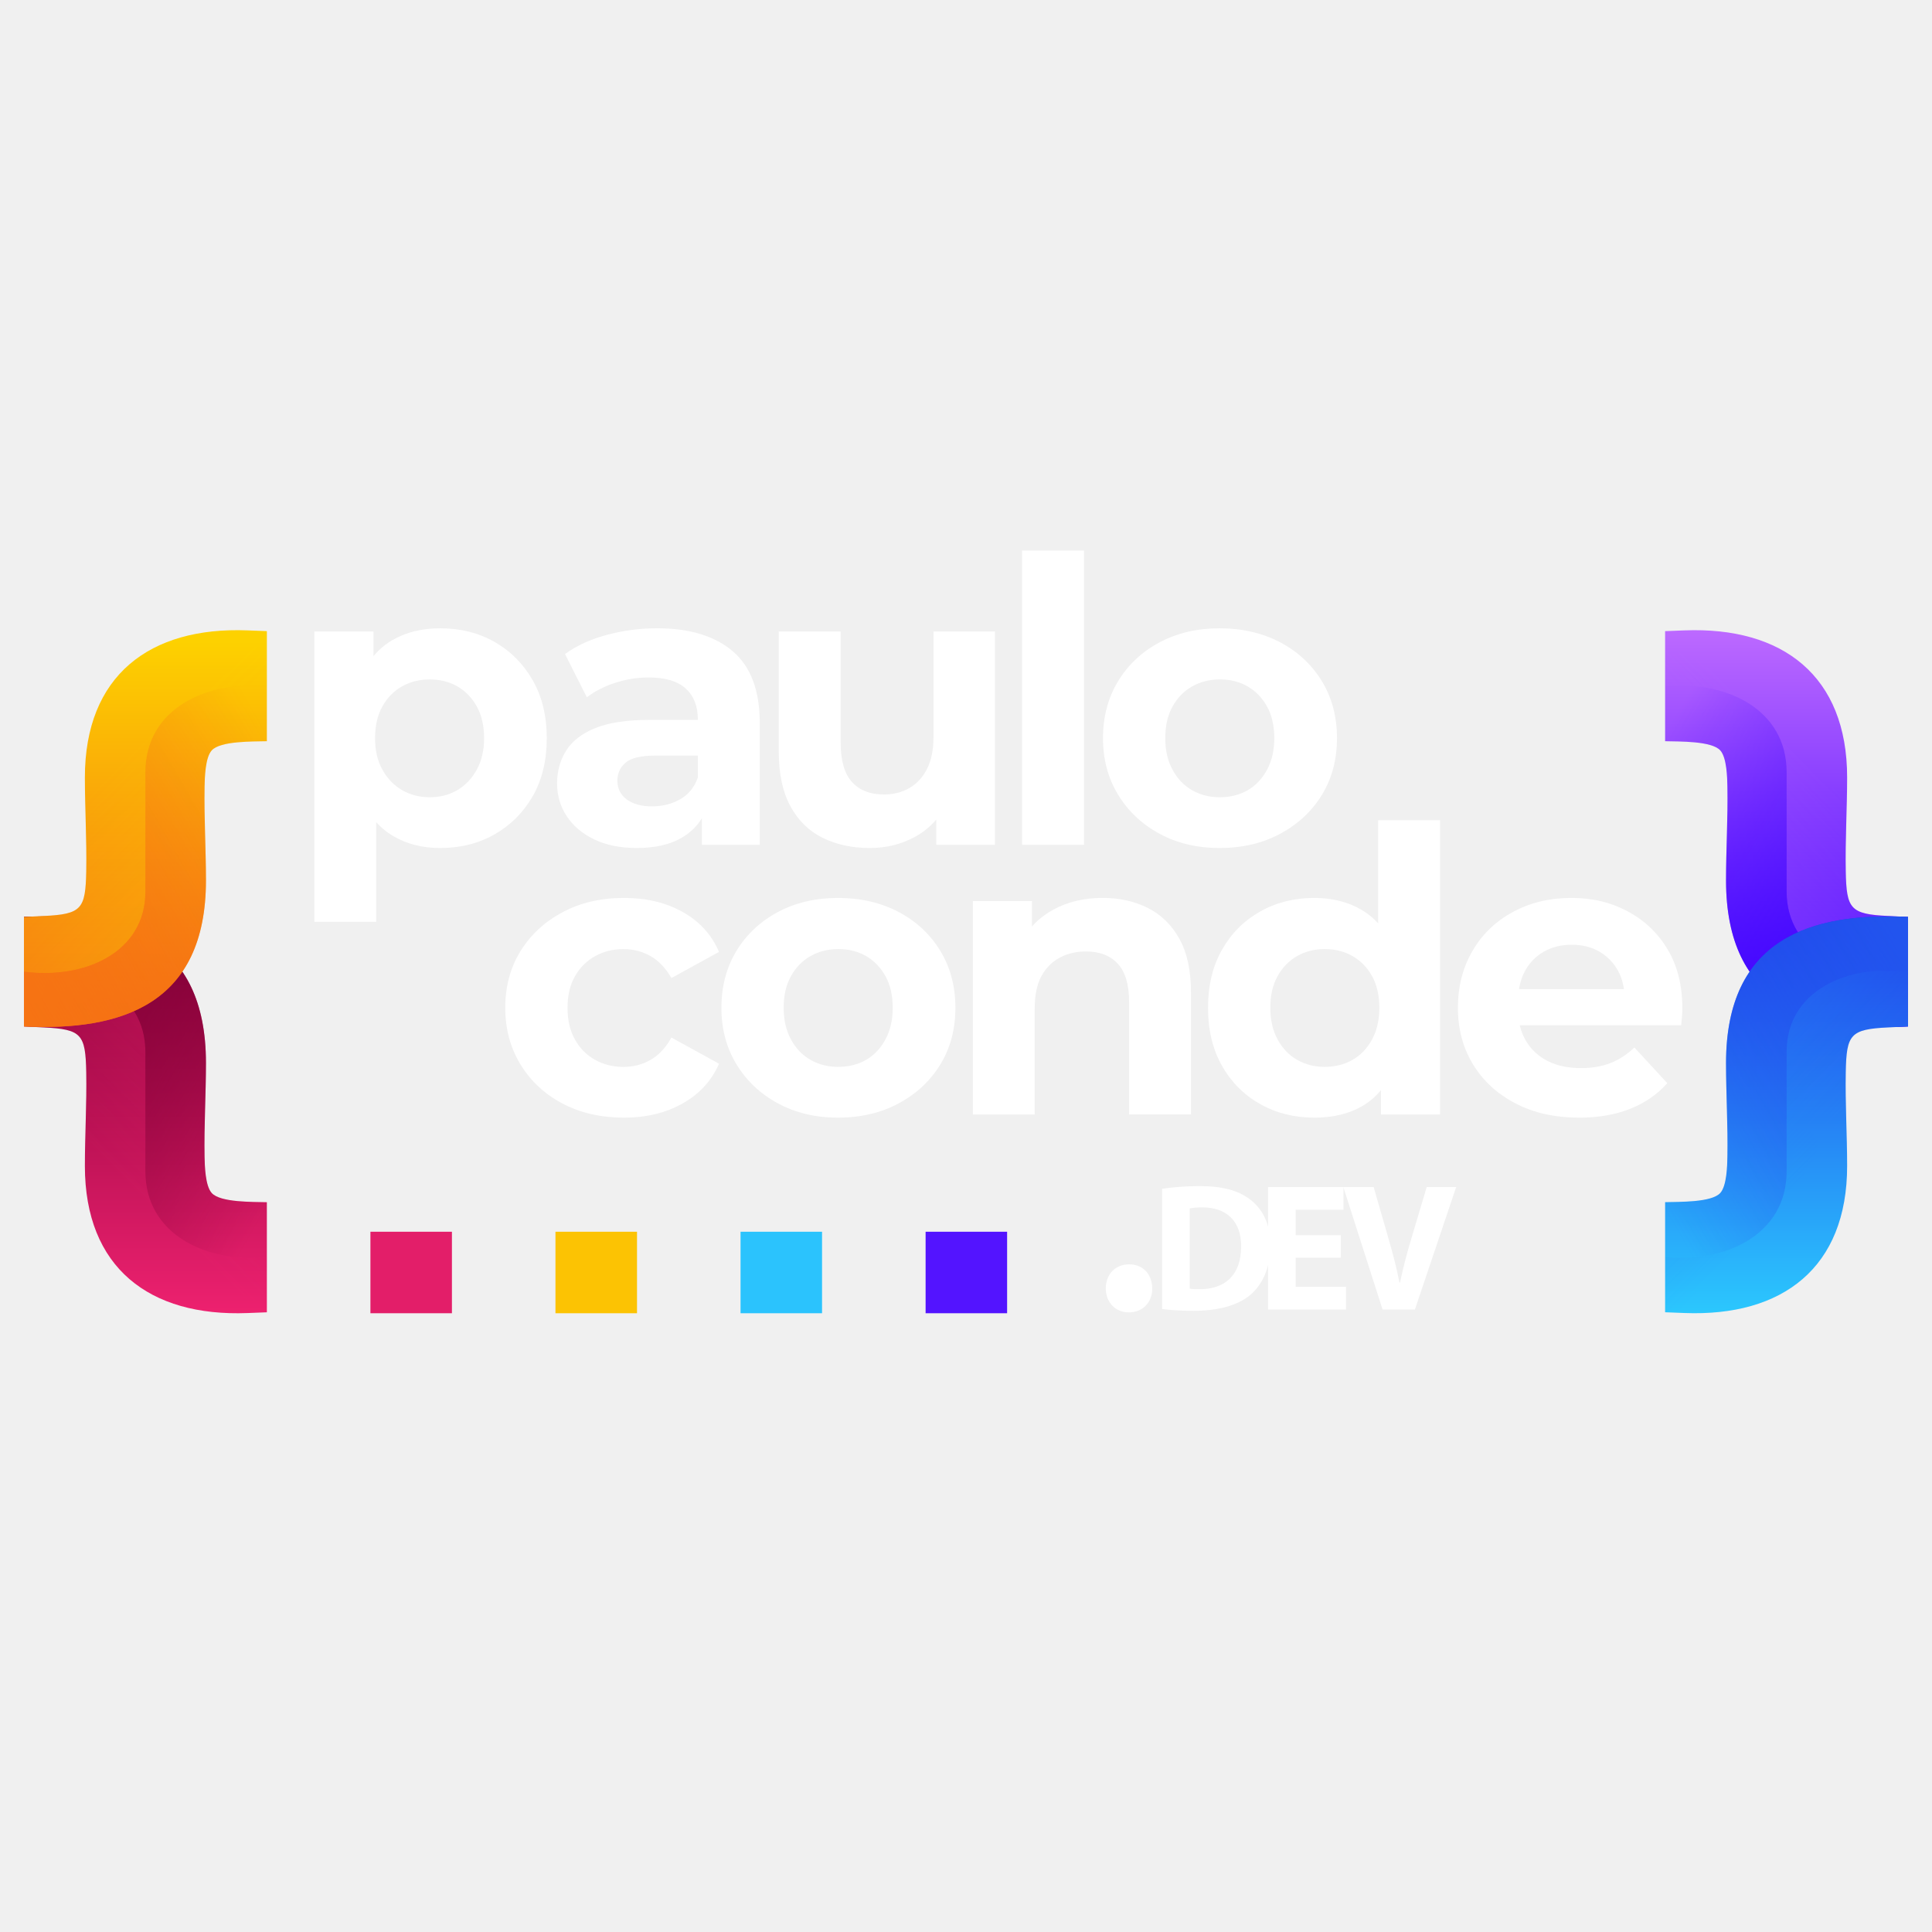
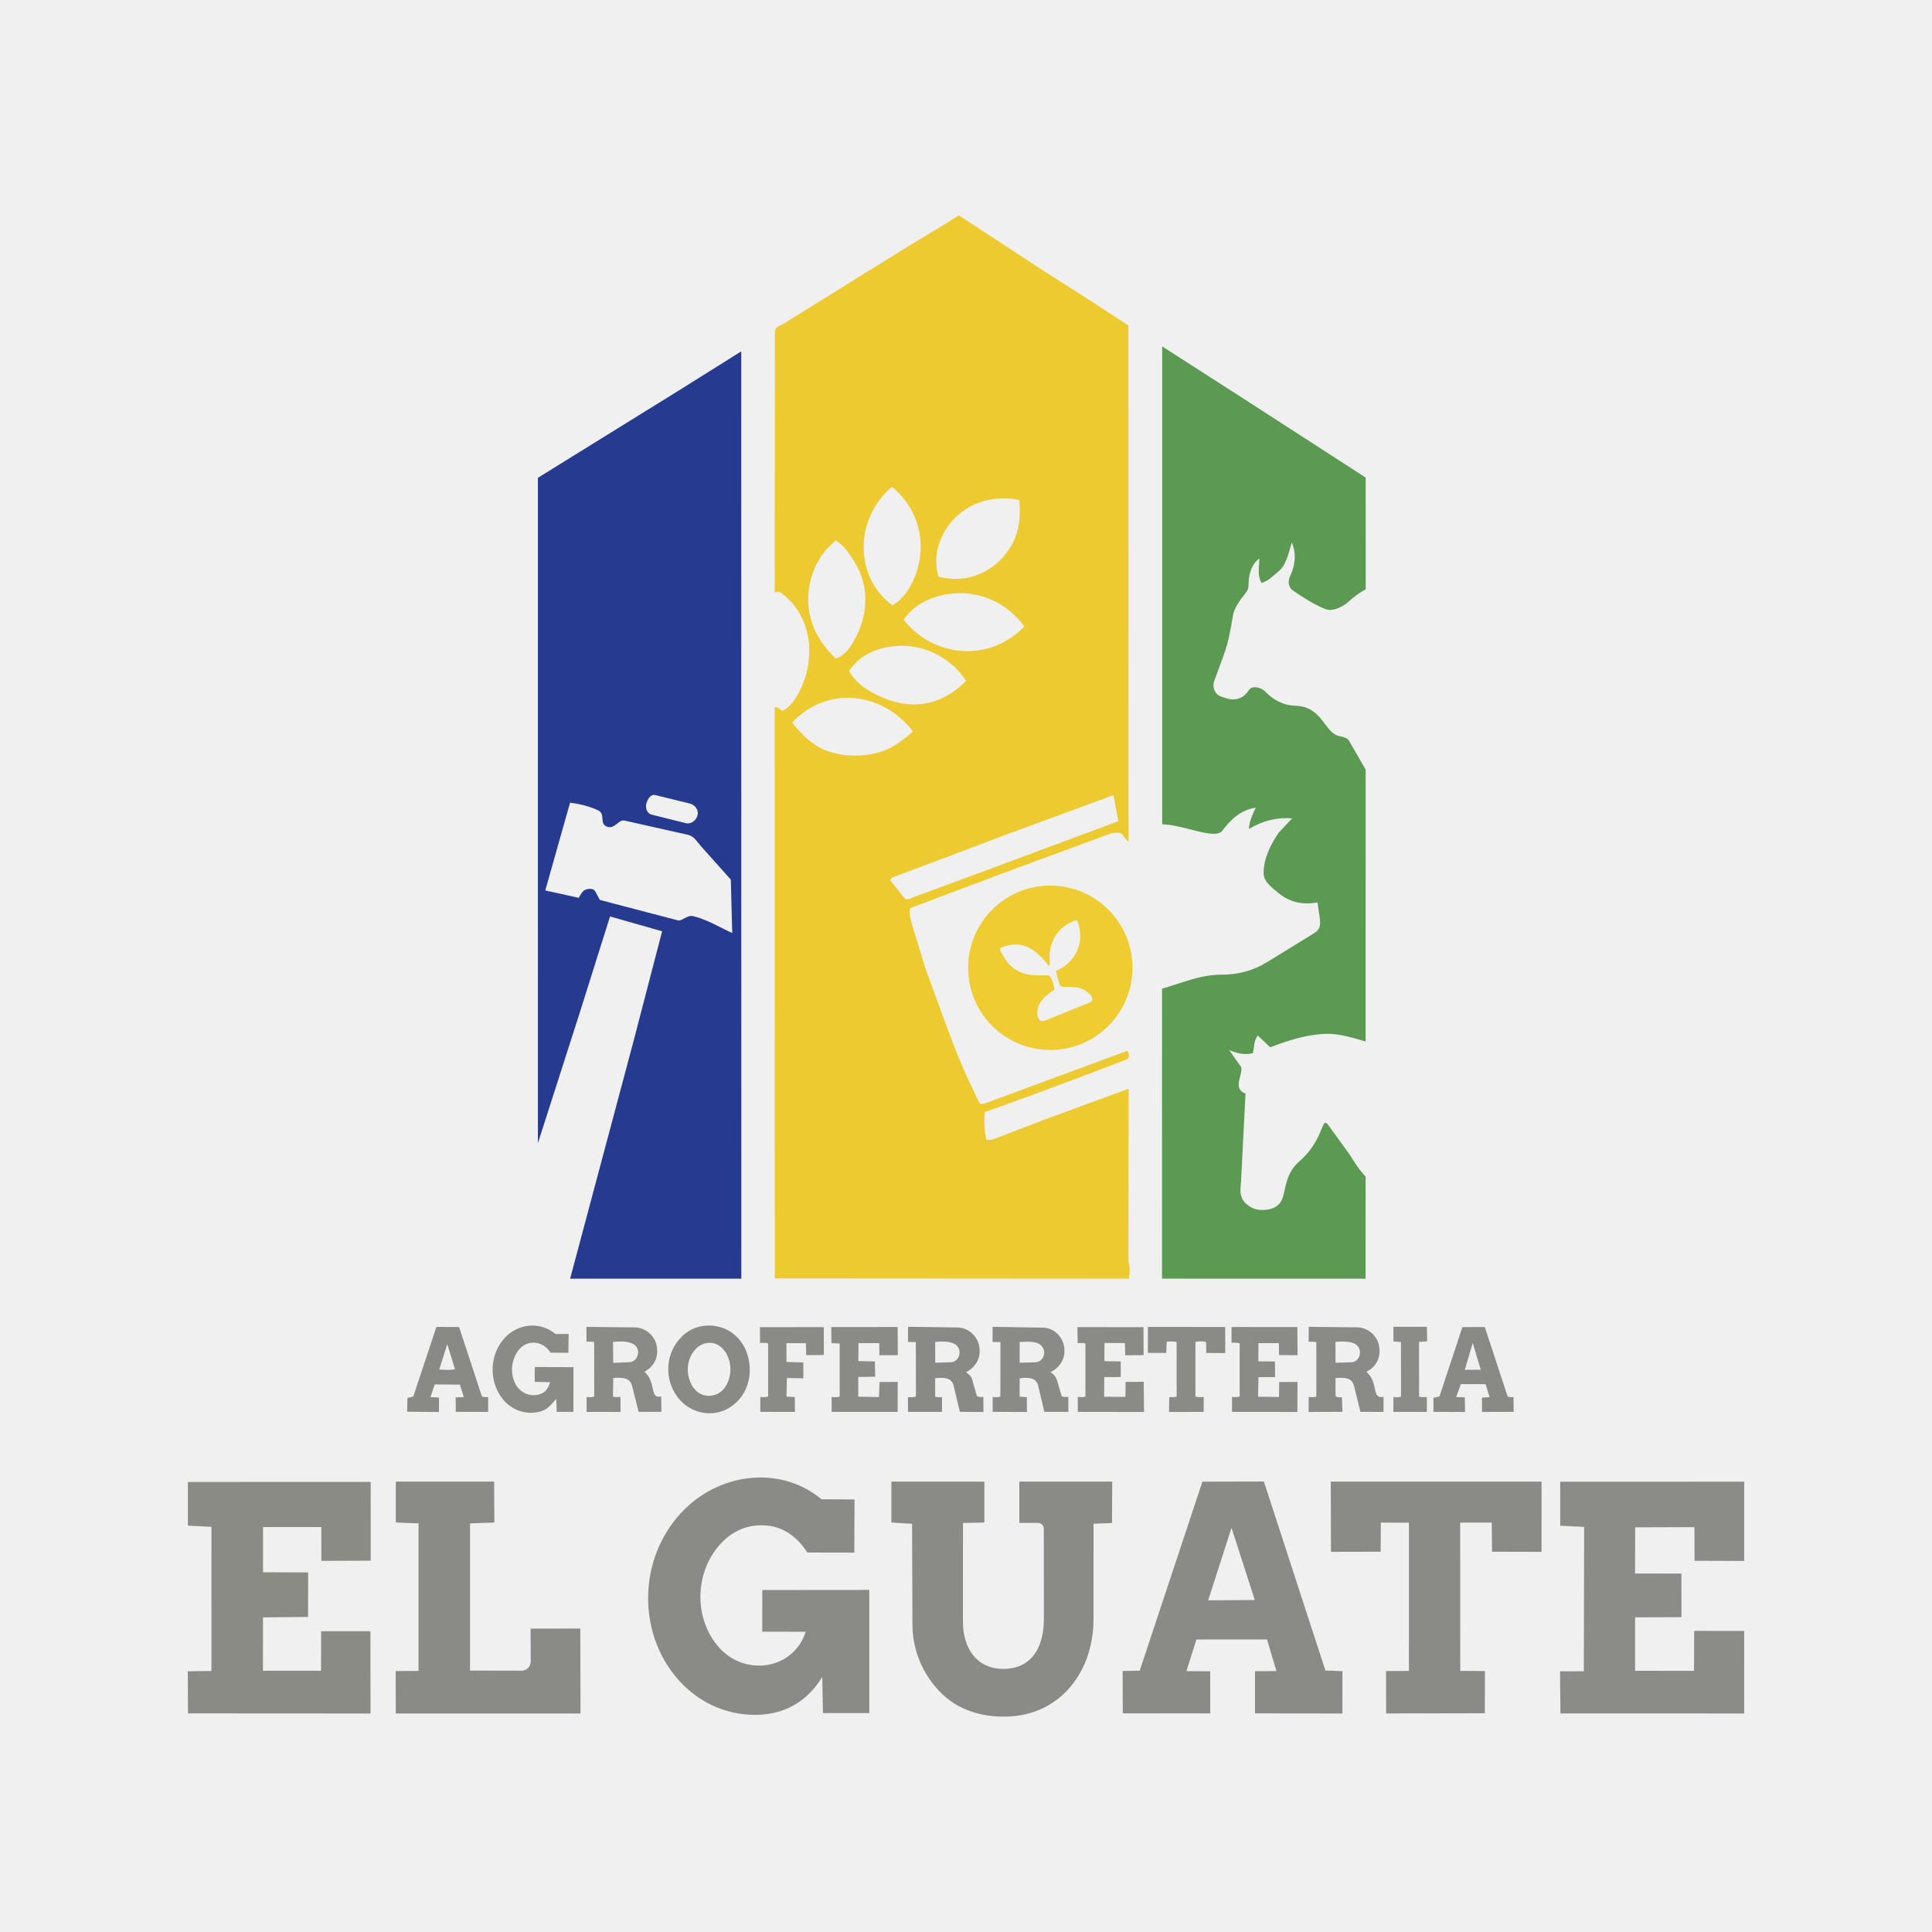
- <svg xmlns="http://www.w3.org/2000/svg" xmlns:xlink="http://www.w3.org/1999/xlink" id="Layer_1" data-name="Layer 1" viewBox="0 0 1080 1080">
+ <svg xmlns="http://www.w3.org/2000/svg" id="Layer_1" data-name="Layer 1" viewBox="0 0 1080 1080">
  <defs>
    <style>
      .cls-1 {
-         mask: url(#mask);
+         fill: #5c9a53;
      }

      .cls-2 {
-         fill: #f67313;
+         fill: #eeca31;
      }

-       .cls-2, .cls-3, .cls-4, .cls-5, .cls-6, .cls-7, .cls-8, .cls-9 {
-         fill-rule: evenodd;
+       .cls-3 {
+         fill: #8a8a86;
+       }
+ 
+       .cls-4 {
+         fill: #8b8b87;
+       }
+ 
+       .cls-5 {
+         fill: #263b8f;
+       }
+ 
+       .cls-6 {
+         fill: #898985;
+       }
+ 
+       .cls-7 {
+         fill: #8a8b86;
+       }
+ 
+       .cls-8 {
+         fill: #efcc31;
+       }
+ 
+       .cls-9 {
+         fill: #8b8b86;
      }

      .cls-10 {
-         fill: #2bc3fd;
-       }
- 
-       .cls-11 {
-         fill: url(#linear-gradient-8);
-       }
- 
-       .cls-12 {
-         fill: url(#linear-gradient-7);
-       }
- 
-       .cls-13 {
-         fill: url(#linear-gradient-5);
-       }
- 
-       .cls-14 {
-         fill: url(#linear-gradient-6);
-       }
- 
-       .cls-15 {
-         fill: url(#linear-gradient-9);
-       }
- 
-       .cls-16 {
-         fill: url(#linear-gradient-4);
-       }
- 
-       .cls-17 {
-         fill: url(#linear-gradient-3);
-       }
- 
-       .cls-18 {
-         fill: url(#linear-gradient-2);
-       }
- 
-       .cls-19 {
-         fill: url(#linear-gradient);
-       }
- 
-       .cls-20 {
-         mask: url(#mask-2);
-       }
- 
-       .cls-21 {
-         mask: url(#mask-3);
-       }
- 
-       .cls-22 {
-         mask: url(#mask-4);
-       }
- 
-       .cls-23 {
-         mask: url(#mask-5);
-       }
- 
-       .cls-24 {
-         mask: url(#mask-7);
-       }
- 
-       .cls-25 {
-         mask: url(#mask-6);
-       }
- 
-       .cls-26 {
-         mask: url(#mask-1);
-       }
- 
-       .cls-3 {
-         fill: #830037;
-       }
- 
-       .cls-4 {
-         fill: #2684f5;
-       }
- 
-       .cls-27 {
-         clip-path: url(#clippath-1);
-       }
- 
-       .cls-28 {
-         clip-path: url(#clippath-3);
-       }
- 
-       .cls-29 {
-         clip-path: url(#clippath-2);
-       }
- 
-       .cls-30 {
-         fill: #fcc303;
-       }
- 
-       .cls-31 {
-         fill: #fff;
-       }
- 
-       .cls-32 {
-         clip-rule: evenodd;
-         fill: none;
-       }
- 
-       .cls-33 {
-         fill: url(#linear-gradient-10);
-       }
- 
-       .cls-34 {
-         fill: url(#linear-gradient-11);
-       }
- 
-       .cls-35 {
-         fill: url(#linear-gradient-12);
-       }
- 
-       .cls-5 {
-         fill: #eb206e;
-       }
- 
-       .cls-36 {
-         fill: #e31e69;
-       }
- 
-       .cls-6 {
-         fill: #25e;
-       }
- 
-       .cls-7 {
-         fill: #4004ff;
-       }
- 
-       .cls-8 {
-         fill: #b866ff;
-       }
- 
-       .cls-37 {
-         fill: #5314ff;
-       }
- 
-       .cls-38 {
-         clip-path: url(#clippath);
-       }
- 
-       .cls-9 {
-         fill: #fdd000;
+         fill: #898a85;
      }
    </style>
-     <clipPath id="clippath">
-       <path class="cls-32" d="M13.39,512.58v61.22l11.08.54c21.22,1.01,23.33,3.87,23.74,25.06.31,17.34-.76,34.99-.76,52.42,0,56.82,36.12,84.32,90.96,82.18l10.77-.42v-61.54c-7.82-.23-26.04.25-30.86-5.17-3.61-4.06-3.85-15.16-3.97-20.22-.31-17.33.78-34.99.78-52.42,0-69.46-47.42-84.28-101.74-81.65" />
-     </clipPath>
-     <linearGradient id="linear-gradient" x1="-1259.2" y1="586.36" x2="-1259.2" y2="366.56" gradientTransform="translate(-1177.91 1100.66) rotate(-180)" gradientUnits="userSpaceOnUse">
-       <stop offset="0" stop-color="#820036" />
-       <stop offset="1" stop-color="#ed216f" />
-     </linearGradient>
-     <linearGradient id="linear-gradient-2" x1="-1517.02" y1="1001.93" x2="-1337.27" y2="822.18" gradientTransform="translate(-1273.92 1478.39) rotate(-180)" gradientUnits="userSpaceOnUse">
-       <stop offset="0" stop-color="#fff" />
-       <stop offset="1" stop-color="#000" />
-     </linearGradient>
-     <mask id="mask" x="13.39" y="542.42" width="135.79" height="191.69" maskUnits="userSpaceOnUse">
-       <rect class="cls-18" x="13.39" y="542.42" width="135.79" height="191.69" />
-     </mask>
-     <linearGradient id="linear-gradient-3" x1="-1264.51" y1="920.9" x2="-1435.99" y2="821.96" gradientTransform="translate(-1273.92 1476.31) rotate(-180)" xlink:href="#linear-gradient-2" />
-     <mask id="mask-1" x="13.39" y="512.29" width="135.79" height="190.9" maskUnits="userSpaceOnUse">
-       <rect class="cls-17" x="13.39" y="512.29" width="135.79" height="190.9" />
-     </mask>
-     <clipPath id="clippath-1">
-       <path class="cls-32" d="M13.39,573.8v-61.22l11.08-.54c21.22-1.01,23.33-3.88,23.74-25.05.31-17.34-.76-35-.76-52.42,0-56.83,36.12-84.33,90.96-82.18l10.77.42v61.53c-7.82.23-26.04-.25-30.86,5.17-3.61,4.05-3.85,15.16-3.97,20.2-.31,17.34.78,35,.78,52.42,0,69.47-47.42,84.29-101.74,81.65" />
-     </clipPath>
-     <linearGradient id="linear-gradient-4" x1="-1259.2" y1="526.59" x2="-1259.2" y2="742.19" gradientTransform="translate(-1177.91 1100.66) rotate(-180)" gradientUnits="userSpaceOnUse">
-       <stop offset="0" stop-color="#f56b15" />
-       <stop offset="1" stop-color="#fdd100" />
-     </linearGradient>
-     <linearGradient id="linear-gradient-5" x1="-1517.05" y1="855.46" x2="-1337.3" y2="1035.06" gradientTransform="translate(-1273.92 1465.28) rotate(-180)" xlink:href="#linear-gradient-2" />
-     <mask id="mask-2" x="13.39" y="352.27" width="135.79" height="191.68" maskUnits="userSpaceOnUse">
-       <rect class="cls-13" x="13.39" y="352.27" width="135.79" height="191.68" />
-     </mask>
-     <linearGradient id="linear-gradient-6" x1="-1264.5" y1="936.44" x2="-1435.99" y2="1035.39" gradientTransform="translate(-1273.92 1467.41) rotate(-180)" xlink:href="#linear-gradient-2" />
-     <mask id="mask-3" x="13.39" y="383.18" width="135.79" height="190.91" maskUnits="userSpaceOnUse">
-       <rect class="cls-14" x="13.39" y="383.18" width="135.79" height="190.91" />
-     </mask>
-     <clipPath id="clippath-2">
-       <path class="cls-32" d="M1066.61,573.8v-61.22l-11.09-.54c-21.23-1.02-23.34-3.88-23.73-25.06-.33-17.34.77-35,.77-52.41,0-56.83-36.12-84.33-90.97-82.18l-10.78.42v61.53c7.81.23,26.05-.25,30.87,5.17,3.61,4.05,3.86,15.16,3.95,20.2.33,17.34-.77,35-.77,52.42,0,69.47,47.43,84.29,101.74,81.65" />
-     </clipPath>
-     <linearGradient id="linear-gradient-7" x1="-2176.62" y1="526.45" x2="-2176.62" y2="747.71" gradientTransform="translate(-1177.91 1100.66) rotate(-180)" gradientUnits="userSpaceOnUse">
-       <stop offset="0" stop-color="#3a00ff" />
-       <stop offset="1" stop-color="#bc69ff" />
-     </linearGradient>
-     <linearGradient id="linear-gradient-8" x1="-2038.68" y1="855.45" x2="-2218.44" y2="1035.07" gradientTransform="translate(-1201.82 1465.28) rotate(-180)" xlink:href="#linear-gradient-2" />
-     <mask id="mask-4" x="930.81" y="352.26" width="135.79" height="191.69" maskUnits="userSpaceOnUse">
-       <rect class="cls-11" x="930.81" y="352.26" width="135.79" height="191.68" />
-     </mask>
-     <linearGradient id="linear-gradient-9" x1="-2291.23" y1="936.45" x2="-2119.74" y2="1035.4" gradientTransform="translate(-1201.82 1467.41) rotate(-180)" xlink:href="#linear-gradient-2" />
-     <mask id="mask-5" x="930.81" y="383.17" width="135.79" height="190.91" maskUnits="userSpaceOnUse">
-       <rect class="cls-15" x="930.81" y="383.18" width="135.79" height="190.91" />
-     </mask>
-     <clipPath id="clippath-3">
-       <path class="cls-32" d="M1066.61,512.58v61.22l-11.09.53c-21.23,1.01-23.34,3.88-23.73,25.06-.33,17.34.77,35,.77,52.42,0,56.82-36.12,84.32-90.97,82.17l-10.78-.42v-61.55c7.81-.23,26.05.26,30.87-5.16,3.61-4.06,3.86-15.17,3.95-20.22.33-17.34-.77-34.99-.77-52.42,0-69.46,47.43-84.3,101.74-81.65" />
-     </clipPath>
-     <linearGradient id="linear-gradient-10" x1="-2176.62" y1="613.64" x2="-2176.62" y2="350.17" gradientTransform="translate(-1177.91 1100.66) rotate(-180)" gradientUnits="userSpaceOnUse">
-       <stop offset="0" stop-color="#1e27e8" />
-       <stop offset="1" stop-color="#2cd2ff" />
-     </linearGradient>
-     <linearGradient id="linear-gradient-11" x1="-2291.23" y1="920.91" x2="-2119.74" y2="821.96" gradientTransform="translate(-1201.82 1476.31) rotate(-180)" xlink:href="#linear-gradient-2" />
-     <mask id="mask-6" x="930.81" y="512.28" width="135.79" height="190.91" maskUnits="userSpaceOnUse">
-       <rect class="cls-34" x="930.81" y="512.28" width="135.79" height="190.91" />
-     </mask>
-     <linearGradient id="linear-gradient-12" x1="-2038.73" y1="1001.93" x2="-2218.48" y2="822.18" gradientTransform="translate(-1201.82 1478.39) rotate(-180)" xlink:href="#linear-gradient-2" />
-     <mask id="mask-7" x="930.81" y="542.42" width="135.79" height="191.69" maskUnits="userSpaceOnUse">
-       <rect class="cls-35" x="930.81" y="542.42" width="135.79" height="191.69" />
-     </mask>
  </defs>
-   <g>
-     <path class="cls-31" d="M175.73,515.28v-162.29h33.03v24.39l-.67,35.47,2.22,35.25v67.18h-34.59ZM246.01,474.04c-9.9,0-18.62-2.22-26.16-6.65-7.54-4.43-13.41-11.2-17.62-20.29s-6.32-20.58-6.32-34.47,2-25.57,5.99-34.59c3.99-9.01,9.79-15.74,17.4-20.17,7.61-4.43,16.52-6.65,26.72-6.65,11.38,0,21.54,2.55,30.48,7.65,8.94,5.1,16.04,12.23,21.28,21.39,5.24,9.17,7.87,19.95,7.87,32.37s-2.63,23.39-7.87,32.48c-5.25,9.09-12.34,16.18-21.28,21.28-8.94,5.1-19.1,7.65-30.48,7.65ZM240.25,445.66c5.76,0,10.9-1.33,15.41-3.99,4.51-2.66,8.13-6.46,10.86-11.42,2.73-4.95,4.1-10.83,4.1-17.62s-1.37-12.86-4.1-17.74c-2.74-4.88-6.36-8.61-10.86-11.2-4.51-2.58-9.64-3.88-15.41-3.88s-10.94,1.3-15.52,3.88c-4.58,2.59-8.24,6.32-10.97,11.2-2.74,4.88-4.1,10.79-4.1,17.74s1.36,12.67,4.1,17.62c2.73,4.95,6.39,8.76,10.97,11.42,4.58,2.66,9.75,3.99,15.52,3.99Z" />
-     <path class="cls-31" d="M355.97,474.04c-9.17,0-17.07-1.59-23.72-4.77-6.65-3.18-11.79-7.5-15.41-12.97-3.62-5.47-5.43-11.6-5.43-18.4s1.74-13.12,5.21-18.51c3.47-5.39,8.98-9.57,16.52-12.53,7.54-2.96,17.44-4.43,29.71-4.43h31.48v19.95h-27.93c-8.13,0-13.71,1.33-16.74,3.99-3.03,2.66-4.54,5.99-4.54,9.98,0,4.43,1.74,7.95,5.21,10.53,3.47,2.59,8.16,3.88,14.08,3.88s11.2-1.33,15.85-3.99c4.66-2.66,7.94-6.72,9.87-12.19l5.32,16.18c-2.52,7.39-7.09,13.12-13.75,17.18-6.65,4.07-15.22,6.1-25.72,6.1ZM392.33,472.27v-23.28l-2.22-5.1v-41.68c0-7.39-2.26-13.15-6.76-17.29-4.51-4.14-11.42-6.21-20.73-6.21-6.36,0-12.6,1-18.73,2.99-6.13,2-11.42,4.69-15.85,8.09l-12.19-24.17c6.5-4.73,14.33-8.31,23.5-10.75,9.16-2.44,18.47-3.66,27.93-3.66,18.18,0,32.29,4.29,42.35,12.86,10.05,8.57,15.08,21.95,15.08,40.13v68.06h-32.37Z" />
-     <path class="cls-31" d="M486.33,474.04c-10.05,0-18.92-1.92-26.6-5.76-7.69-3.84-13.67-9.75-17.96-17.74-4.29-7.98-6.43-18.03-6.43-30.15v-67.4h34.59v62.08c0,10.05,2.11,17.4,6.32,22.06,4.21,4.66,10.16,6.98,17.85,6.98,5.32,0,10.05-1.18,14.19-3.55,4.14-2.36,7.43-5.91,9.87-10.64,2.44-4.73,3.66-10.64,3.66-17.74v-59.19h34.36v119.28h-32.81v-33.03l5.99,9.75c-4.14,8.28-10.05,14.52-17.74,18.73-7.69,4.21-16.11,6.32-25.27,6.32Z" />
-     <path class="cls-31" d="M571.35,472.27v-164.5h34.59v164.5h-34.59Z" />
-     <path class="cls-31" d="M681.76,474.04c-12.56,0-23.76-2.66-33.59-7.98-9.83-5.32-17.55-12.6-23.17-21.84-5.62-9.24-8.42-19.77-8.42-31.59s2.81-22.58,8.42-31.81c5.62-9.23,13.34-16.48,23.17-21.73,9.83-5.24,21.02-7.87,33.59-7.87s24.02,2.63,33.92,7.87c9.9,5.25,17.66,12.49,23.28,21.73,5.62,9.24,8.42,19.84,8.42,31.81s-2.81,22.54-8.42,31.7c-5.62,9.17-13.38,16.41-23.28,21.73-9.9,5.32-21.21,7.98-33.92,7.98ZM681.76,445.66c5.91,0,11.12-1.29,15.63-3.88,4.51-2.58,8.13-6.39,10.86-11.42,2.73-5.02,4.1-10.94,4.1-17.74s-1.37-12.86-4.1-17.74c-2.74-4.88-6.36-8.61-10.86-11.2-4.51-2.58-9.64-3.88-15.41-3.88s-10.94,1.3-15.52,3.88c-4.58,2.59-8.24,6.32-10.97,11.2-2.74,4.88-4.1,10.79-4.1,17.74s1.36,12.71,4.1,17.74c2.73,5.03,6.39,8.83,10.97,11.42,4.58,2.59,9.68,3.88,15.3,3.88Z" />
-   </g>
-   <g>
-     <path class="cls-31" d="M348.73,624.77c-12.86,0-24.28-2.62-34.25-7.87-9.98-5.24-17.81-12.53-23.5-21.84-5.69-9.31-8.54-19.88-8.54-31.7s2.84-22.54,8.54-31.7c5.69-9.16,13.52-16.41,23.5-21.73s21.39-7.98,34.25-7.98,23.54,2.63,32.92,7.87c9.38,5.25,16.15,12.68,20.29,22.28l-26.6,14.63c-3.25-5.62-7.17-9.72-11.75-12.3-4.58-2.58-9.61-3.88-15.08-3.88-5.76,0-11.01,1.3-15.74,3.88-4.73,2.59-8.5,6.32-11.31,11.2-2.81,4.88-4.21,10.79-4.21,17.74s1.4,12.9,4.21,17.85c2.81,4.95,6.58,8.72,11.31,11.31,4.73,2.59,9.98,3.88,15.74,3.88,5.47,0,10.49-1.29,15.08-3.88,4.58-2.58,8.5-6.76,11.75-12.53l26.6,14.63c-4.14,9.46-10.9,16.85-20.29,22.17-9.39,5.32-20.36,7.98-32.92,7.98Z" />
-     <path class="cls-31" d="M468.45,624.77c-12.56,0-23.76-2.66-33.59-7.98-9.83-5.32-17.55-12.6-23.17-21.84-5.62-9.24-8.42-19.77-8.42-31.59s2.81-22.58,8.42-31.81c5.62-9.23,13.34-16.48,23.17-21.73,9.83-5.24,21.02-7.87,33.59-7.87s24.02,2.63,33.92,7.87c9.9,5.25,17.66,12.49,23.28,21.73,5.62,9.24,8.42,19.84,8.42,31.81s-2.81,22.54-8.42,31.7c-5.62,9.17-13.38,16.41-23.28,21.73-9.9,5.32-21.21,7.98-33.92,7.98ZM468.45,596.39c5.91,0,11.12-1.29,15.63-3.88,4.51-2.58,8.13-6.39,10.86-11.42,2.73-5.02,4.1-10.94,4.1-17.74s-1.37-12.86-4.1-17.74c-2.74-4.88-6.36-8.61-10.86-11.2-4.51-2.58-9.64-3.88-15.41-3.88s-10.94,1.3-15.52,3.88c-4.58,2.59-8.24,6.32-10.97,11.2-2.74,4.88-4.1,10.79-4.1,17.74s1.36,12.71,4.1,17.74c2.73,5.03,6.39,8.83,10.97,11.42,4.58,2.59,9.68,3.88,15.3,3.88Z" />
-     <path class="cls-31" d="M543.83,623v-119.28h33.03v33.03l-6.21-9.98c4.29-7.98,10.42-14.11,18.4-18.4,7.98-4.29,17.07-6.43,27.27-6.43,9.46,0,17.92,1.88,25.38,5.65,7.46,3.77,13.34,9.53,17.63,17.29,4.29,7.76,6.43,17.7,6.43,29.82v68.28h-34.59v-62.96c0-9.61-2.11-16.7-6.32-21.28-4.21-4.58-10.16-6.87-17.85-6.87-5.47,0-10.39,1.19-14.74,3.55-4.36,2.37-7.76,5.84-10.2,10.42-2.44,4.58-3.66,10.64-3.66,18.18v58.97h-34.59Z" />
-     <path class="cls-31" d="M734.71,624.77c-11.23,0-21.36-2.55-30.37-7.65-9.02-5.1-16.11-12.23-21.28-21.39-5.18-9.16-7.76-19.95-7.76-32.37s2.58-23.2,7.76-32.37c5.17-9.16,12.27-16.29,21.28-21.39,9.01-5.1,19.14-7.65,30.37-7.65,10.05,0,18.84,2.22,26.38,6.65,7.54,4.43,13.38,11.16,17.51,20.17,4.14,9.02,6.21,20.55,6.21,34.59s-2,25.42-5.99,34.59c-3.99,9.17-9.72,15.93-17.18,20.29-7.46,4.36-16.44,6.54-26.94,6.54ZM740.48,596.39c5.76,0,10.94-1.29,15.52-3.88,4.58-2.58,8.24-6.39,10.97-11.42,2.73-5.02,4.1-10.94,4.1-17.74s-1.37-12.86-4.1-17.74c-2.74-4.88-6.39-8.61-10.97-11.2-4.58-2.58-9.75-3.88-15.52-3.88s-10.72,1.3-15.3,3.88c-4.58,2.59-8.24,6.32-10.97,11.2-2.74,4.88-4.1,10.79-4.1,17.74s1.36,12.71,4.1,17.74c2.73,5.03,6.39,8.83,10.97,11.42,4.58,2.59,9.68,3.88,15.3,3.88ZM771.96,623v-24.39l.67-35.47-2.22-35.25v-69.39h34.59v164.5h-33.03Z" />
-     <path class="cls-31" d="M882.81,624.77c-13.6,0-25.5-2.66-35.69-7.98s-18.11-12.6-23.72-21.84c-5.62-9.24-8.42-19.77-8.42-31.59s2.7-22.39,8.09-31.7c5.39-9.31,12.93-16.59,22.61-21.84,9.68-5.24,20.58-7.87,32.7-7.87s22.21,2.52,31.59,7.54c9.38,5.03,16.81,12.12,22.28,21.28,5.47,9.17,8.2,20.17,8.2,33.03,0,1.33-.08,2.85-.22,4.54-.15,1.7-.3,3.29-.44,4.77h-96.88v-20.17h78.7l-13.52,5.99c.15-6.21-1.04-11.6-3.55-16.18-2.52-4.58-5.99-8.17-10.42-10.75-4.43-2.58-9.61-3.88-15.52-3.88s-11.12,1.3-15.63,3.88c-4.51,2.59-8.02,6.21-10.53,10.86-2.51,4.66-3.77,10.16-3.77,16.52v5.32c0,6.65,1.48,12.42,4.43,17.29,2.96,4.88,7.02,8.61,12.19,11.2,5.17,2.59,11.38,3.88,18.62,3.88,6.21,0,11.71-.96,16.52-2.88,4.8-1.92,9.2-4.8,13.19-8.65l18.4,19.95c-5.47,6.21-12.34,10.97-20.62,14.3-8.28,3.33-17.81,4.99-28.6,4.99Z" />
-   </g>
-   <g class="cls-38">
-     <rect class="cls-19" x="13.39" y="509.94" width="135.79" height="226.19" />
-   </g>
-   <g class="cls-1">
-     <path class="cls-5" d="M13.39,543.19c33.49-4.46,67.88,10.51,67.88,44.77v66.73c0,35.56,34.3,51.29,67.91,48.1v30.77l-10.77.42c-54.85,2.15-90.96-25.35-90.96-82.18,0-17.43,1.08-35.07.76-52.42-.41-21.19-2.52-24.05-23.74-25.06l-11.08-.54v-30.61Z" />
-   </g>
-   <g class="cls-26">
-     <path class="cls-3" d="M13.39,512.58v30.61c33.49-4.46,67.88,10.51,67.88,44.77v66.73c0,35.56,34.3,51.29,67.91,48.1v-30.77c-7.82-.23-26.04.25-30.86-5.17-3.61-4.06-3.85-15.16-3.97-20.22-.31-17.33.78-34.99.78-52.42,0-69.46-47.42-84.28-101.74-81.65" />
-   </g>
-   <g class="cls-27">
-     <rect class="cls-16" x="13.39" y="350.23" width="135.79" height="226.2" />
-   </g>
-   <g class="cls-20">
-     <path class="cls-9" d="M13.39,543.18c33.49,4.46,67.88-10.51,67.88-44.77v-66.73c0-35.55,34.3-51.28,67.91-48.09v-30.77l-10.77-.42c-54.85-2.15-90.96,25.35-90.96,82.18,0,17.43,1.08,35.08.76,52.42-.41,21.17-2.52,24.04-23.74,25.05l-11.08.54v30.6Z" />
-   </g>
-   <g class="cls-21">
-     <path class="cls-2" d="M13.39,573.8v-30.62c33.49,4.46,67.88-10.51,67.88-44.77v-66.73c0-35.55,34.3-51.28,67.91-48.09v30.76c-7.82.23-26.04-.25-30.86,5.17-3.61,4.05-3.85,15.16-3.97,20.2-.31,17.34.78,35,.78,52.42,0,69.47-47.42,84.29-101.74,81.65" />
-   </g>
-   <g class="cls-29">
-     <rect class="cls-12" x="930.81" y="350.23" width="135.79" height="226.2" />
-   </g>
-   <g class="cls-22">
-     <path class="cls-8" d="M1066.61,543.18c-33.49,4.46-67.87-10.51-67.87-44.77v-66.73c0-35.55-34.31-51.29-67.92-48.1v-30.76l10.78-.42c54.85-2.15,90.97,25.35,90.97,82.18,0,17.41-1.1,35.07-.77,52.41.4,21.18,2.5,24.04,23.73,25.06l11.09.54v30.6Z" />
-   </g>
-   <g class="cls-23">
-     <path class="cls-7" d="M1066.61,573.8v-30.62c-33.49,4.46-67.87-10.51-67.87-44.77v-66.73c0-35.55-34.31-51.29-67.92-48.1v30.77c7.81.23,26.05-.25,30.87,5.17,3.61,4.05,3.86,15.16,3.95,20.2.33,17.34-.77,35-.77,52.42,0,69.47,47.43,84.29,101.74,81.65" />
-   </g>
-   <g class="cls-28">
-     <rect class="cls-33" x="930.81" y="509.93" width="135.79" height="226.21" />
-   </g>
-   <g class="cls-25">
-     <path class="cls-6" d="M1066.61,512.58v30.6c-33.49-4.45-67.87,10.52-67.87,44.78v66.73c0,35.56-34.31,51.28-67.92,48.1v-30.77c7.81-.23,26.05.26,30.87-5.16,3.61-4.06,3.86-15.17,3.95-20.22.33-17.34-.77-34.99-.77-52.42,0-69.46,47.43-84.3,101.74-81.65" />
-   </g>
-   <g class="cls-24">
-     <path class="cls-4" d="M1066.61,543.18c-33.49-4.45-67.87,10.52-67.87,44.78v66.73c0,35.56-34.31,51.28-67.92,48.1v30.77l10.78.42c54.85,2.15,90.97-25.35,90.97-82.17,0-17.43-1.1-35.08-.77-52.42.4-21.18,2.5-24.05,23.73-25.06l11.09-.53v-30.62Z" />
-   </g>
-   <g>
-     <rect class="cls-37" x="517.42" y="688.55" width="45.56" height="45.56" />
-     <rect class="cls-10" x="413.97" y="688.55" width="45.56" height="45.56" />
-     <rect class="cls-30" x="310.51" y="688.55" width="45.58" height="45.56" />
-     <rect class="cls-36" x="207.07" y="688.55" width="45.56" height="45.56" />
-   </g>
-   <g>
-     <path class="cls-31" d="M618.15,720.27c0-7.98,5.37-13.5,13.06-13.5s12.77,5.37,12.92,13.5c0,7.69-5.23,13.35-13.21,13.35-7.4,0-12.77-5.66-12.77-13.35Z" />
-     <path class="cls-31" d="M649.61,664.56c5.69-.91,13.11-1.52,20.83-1.52,13.11,0,21.64,2.44,28.15,7.32,7.11,5.28,11.58,13.72,11.58,25.81,0,13.11-4.78,22.15-11.28,27.74-7.21,6-18.29,8.84-31.7,8.84-8.03,0-13.82-.51-17.58-1.02v-67.16ZM665.05,720.34c1.32.31,3.56.31,5.39.31,14.12.1,23.37-7.62,23.37-23.98,0-14.23-8.33-21.74-21.74-21.74-3.35,0-5.69.31-7.01.61v44.81Z" />
-     <path class="cls-31" d="M749.49,703.07h-25.2v16.26h28.15v12.7h-43.59v-68.48h42.17v12.7h-26.72v14.23h25.2v12.6Z" />
-     <path class="cls-31" d="M772.86,732.02l-21.95-68.48h16.97l8.33,28.96c2.34,8.23,4.47,15.95,6.1,24.49h.3c1.73-8.23,3.86-16.36,6.2-24.18l8.74-29.26h16.46l-23.06,68.48h-18.09Z" />
-   </g>
+   <path class="cls-7" d="M298.92,772.49l.03-8.32,21.62.07-.03,25h-9.34s-.22-7.26-.22-7.26c-2.66,2.9-4.71,5.7-8.2,6.83-8.11,2.61-16.91-.28-22.18-7.26-7.47-9.91-6.9-24.36,1.47-33.58,7.57-8.33,20.18-9.32,28.39-2.26h7.4s-.12,10.52-.12,10.52l-9.96-.06c-2.14-3.3-5.23-5.26-8.69-5.59-3.71-.35-7.29,1.37-9.63,4.71-3.59,5.12-4.28,11.94-1.67,17.67,2.75,6.05,9.82,8.8,15.65,5.68,2.2-1.18,3.22-3.67,4.13-5.97l-8.64-.19Z" />
+   <path class="cls-7" d="M479.76,780.74l11.59.23.31-8.42,10.17-.05-.03,16.75h-36.89s-.04-8.34-.04-8.34c1.75.16,2.87.27,4.54-.21l-.03-29.68-4.6-.2-.1-8.99,37.13-.02.07,15.74-10.29.05-.1-6.77-11.58-.03-.09,10.03,9.26.25.15,8.52-9.46.13.02,11Z" />
+   <path class="cls-7" d="M617.22,780.79l11.91.08.09-8.37,10.12-.05.18,16.85-36.99-.05-.05-8.35c1.76.18,2.94.23,4.28-.25v-29.66c-1.39-.34-2.58-.24-4.34-.2l-.11-8.93,36.9.03.08,15.63-10.27.11-.18-6.84-11.42-.08-.05,10.17,9.13.21v8.68s-9.2.04-9.2.04l-.08,10.98Z" />
+   <path class="cls-7" d="M703.25,780.78l11.73.14.1-8.34,10.23-.05-.07,16.76-36.52-.04-.02-8.38c1.76.18,2.96.24,4.28-.24v-29.7c-1.54-.48-2.88-.31-4.56-.32l.03-8.8,36.78.02.12,15.72-10.37-.02-.07-6.72-11.44.02-.03,10.18,9.26.06.07,8.75h-9.3s-.2,10.96-.2,10.96Z" />
+   <path class="cls-7" d="M672.87,789.26l-19.38.04.11-8.32c1.48.02,2.6.19,4.16-.27l-.02-30.5c-1.9-.45-3.35-.38-5.54-.2l-.26,6.29-10.28-.03.03-14.5,43.19.03.03,14.59-10.61-.09-.06-6.09c-1.98-.45-3.74-.57-5.99-.03v30.49c1.76.48,2.89.37,4.64.2l-.02,8.37Z" />
+   <path class="cls-7" d="M439.9,770.32l-.26,10.36,4.67.31.05,8.28-19.35-.03v-8.33c1.72.16,2.88.22,4.39-.27l-.02-29.65c-1.52-.45-2.7-.36-4.5-.21l-.07-8.89,35.67-.03.07,15.59-9.83.09-.24-6.71-10.86.02.03,10.48,9.42.32v8.83s-9.18-.15-9.18-.15Z" />
+   <path class="cls-4" d="M797.63,789.27l-18.78-.02.11-8.26c1.49.08,2.61.25,4.22-.27l-.03-30.52-4.19-.29-.06-8.21h18.73s.17,8.12.17,8.12l-4.56.37.04,30.49c1.38.47,2.55.41,4.35.22v8.39Z" />
+   <path class="cls-7" d="M580.35,774.63c-1.02-4.31-5.12-4.9-10.35-4.13l-.04,10.22,4.05.34.08,8.26-19.2-.09v-8.31c1.57.13,2.72.28,4.34-.21l.02-30.45-4.4-.14.03-8.42,28.14.46c6.19.1,10.89,5.08,11.8,10.42,1.03,6.04-1.58,11.51-7.67,14.5,2.1,1.14,3.22,2.72,3.85,4.89l2.48,8.48c.67.68,2.79.49,3.74.37v8.43s-13.43-.03-13.43-.03l-3.45-14.59ZM583.7,756.37c.12-2.36-1.4-4.81-4.08-5.67-3.04-.97-6.3-.67-9.63-.49v11.56s8.7-.25,8.7-.25c3.16-.09,4.89-2.62,5.01-5.15Z" />
+   <path class="cls-10" d="M533.13,774.75c-1.07-4.46-4.98-4.95-10.37-4.32v10.34c1.38.39,2.27.34,3.82.17v8.3s-18.97-.02-18.97-.02l-.08-8.2c1.41,0,2.8.24,4.48-.36l-.06-30.39-4.38-.14.04-8.46,27.76.4c6.16.09,10.98,5.14,11.97,10.21,1.23,6.28-1.38,11.63-7.32,14.81,1.5,1.14,2.86,2.17,3.37,3.93l2.65,9.09c.25.84,2.5.98,3.65.72l.05,8.48-13.16-.08-3.46-14.47ZM536.39,755.84c-.35-5.6-6.51-6.4-13.64-5.68l.05,11.62,8.81-.29c3.14-.1,4.94-3.15,4.78-5.64Z" />
+   <path class="cls-7" d="M746.54,770.35l.07,9.83c0,.85,2.48,1.18,3.55.76l.26,8.29-18.87.06v-8.38c1.71.2,2.86.26,4.29-.27v-30.39c-1.48-.34-2.61-.26-4.3-.21l.05-8.35,27.03.3c6.09.07,11.07,4.67,12.2,9.95,1.31,6.1-.97,11.89-7.01,14.88,7.14,6.3,2.62,15.4,9.6,14.02v8.43s-12.91-.04-12.91-.04l-3.56-14.38c-1.12-4.52-4.63-4.98-10.38-4.5ZM760.23,755.79c-.33-5.65-6.48-6.27-13.71-5.67l.08,11.67,8.92-.29c3.15-.1,4.86-3.16,4.71-5.71Z" />
+   <path class="cls-3" d="M342.81,770.32l-.16,10.39c1.35.33,2.46.27,4.19.2l.04,8.38-18.98-.04.02-8.33c1.73.2,2.88.23,4.26-.3l-.06-30.37c-1.34-.36-2.51-.3-4.24-.22l-.08-8.3,27.18.3c6.02.07,10.8,4.78,11.95,9.57,1.53,6.42-.81,12.01-6.69,15.2,6.92,6.08,2.6,15.44,9.36,13.78l.16,8.66h-12.78s-3.61-14.41-3.61-14.41c-1.16-4.63-5.02-4.94-10.54-4.51ZM356.69,755.69c-.18-5.42-6.99-6.36-14.01-5.54l.11,11.71,9.1-.41c3.16-.14,4.89-3.15,4.8-5.77Z" />
+   <path class="cls-10" d="M408.63,786.34c-9.82,6.7-22.81,3.91-29.73-5.16-7.9-10.35-6.98-25.04,2.34-34.16,5.57-5.45,13.49-7.24,21.1-5.22,6.57,1.75,12.34,6.83,15.01,14.05,3.99,10.77,1.39,23.6-8.71,30.48ZM405.04,755.19c-2.1-2.87-4.97-4.45-7.91-4.56-3.23-.12-6.23,1.23-8.56,3.83-4.88,5.45-5.34,13.77-1.69,20.13,1.98,3.44,5.37,5.57,8.85,5.67,3.72.11,7.44-1.4,9.8-5.08,3.94-6.16,3.63-14.37-.48-19.99Z" />
+   <path class="cls-6" d="M257.06,774.01l-14.04-.12-2.39,7.11,4.79.23-.03,8.09-17.8-.17.18-7.69,3.25-.77,12.92-38.91,12.69.02,12.75,38.74c.66.52,2.48.56,3.5.44v8.28s-18.09-.04-18.09-.04l-.07-8.04,4.58-.19-2.22-6.98ZM250.02,751.32l-4.46,14.25c3.43.19,5.66.48,8.78-.18l-4.33-14.07Z" />
+   <path class="cls-10" d="M830.46,773.76l-13.83-.03-2.65,7.25,4.87.13.11,8.21-17.62-.09-.05-7.79,3.37-.84,12.83-38.74,12.52-.04,12.71,38.64c.21.63,2.49.69,3.33.49l.08,8.29-17.65.05-.06-7.97,4.26-.34-2.24-7.22ZM823.27,750.74l-4.45,15.02,8.94-.07-4.49-14.95Z" />
+   <path class="cls-5" d="M370.13,520.6l-29.11-8.3-16.56,52.61-23.76,74.1-.02-371.91,78.16-48.42,35.52-22.26.05,518.36h-95.7s35.51-133.03,35.51-133.03l15.9-61.13ZM409.32,521.55l-.8-29.85-16.56-18.53c-2.11-2.37-3.92-5.72-7.29-6.48l-35.69-8.02c-3.1-.7-5.63,5.37-9.97,3.32-4.21-1.99-.16-7.04-5-9.18-4.88-2.16-10-3.44-15.34-4.11l-4.21,14.9-9.65,34.18,18.69,4.11c1.23-2.2,2.28-4.07,4.07-4.65,1.66-.53,4.23-.71,5.17,1.05l2.56,4.76,25.8,6.77,18.35,4.79c2.5-.29,5.1-3.21,8.07-2.5,7.95,1.98,14.3,6.06,21.79,9.44ZM366.24,444.44c-2.75-.68-4.44,2.89-4.94,4.84-.58,2.27.28,5.42,2.91,6.08l19.09,4.78c3.23.81,6.14-1.85,6.69-4.65s-1.4-5.57-4.5-6.33l-19.25-4.73Z" />
+   <path class="cls-1" d="M693.8,596.43c1.2,4.29-5.17,11.99,2.44,14.9l-2.44,48.27c-.18,3.49-.95,6.83.38,9.96,1.65,3.89,6.21,6.41,9.59,6.72,4.56.42,9.35-.46,11.95-4.11,3.48-4.9,1.58-15.14,10.56-22.89,11.25-9.71,12.5-20.78,14.39-21.61.45-.2,1.23.4,1.66.99l12.44,17.2c2.61,4.23,5.08,8.17,8.62,11.81l-.02,57.13-113.8-.03.02-162.07,14.08-4.46c6.32-2,12.45-3.38,19.15-3.39,9.26,0,17.57-2.16,25.46-7.01l26.39-16.22c3.44-2.11,3.61-4.86,3.05-8.66l-1.24-8.51c-8.09,1.5-15.58.02-21.98-5.38-2.95-2.49-7.97-5.99-8.11-10.51-.26-8.24,3.89-16.5,8.38-23.07l7.54-8.02c-8.73-.67-16.65,1.4-24.18,5.95.23-4.39,1.95-7.84,3.86-11.92-8.44,1.22-13.96,6.62-18.72,12.89-4.07,5.37-21.95-3.5-33.6-3.59V193.64s45.08,28.96,45.08,28.96l68.67,44.35.03,62.47c-4.04,2.16-7.32,4.77-10.79,7.95-3.35,2.31-7.85,4.69-11.99,3.01-6.44-2.61-12.27-6.4-17.91-10.27-2.8-1.92-2.85-5.46-1.52-8.22,2.79-5.8,3.54-12.37.89-18.65-2.02,6.44-2.98,12.66-7.87,16.58-2.83,2.26-5.25,4.92-9.02,6.07-2.46-4.06-1.4-8.65-1.24-13.74-4.6,3.42-6.02,9.21-6.04,14.48-.01,2.94-.73,3.72-2.46,5.91-2.37,3.01-5.6,7.42-6.25,11.44-1.29,7.92-2.53,14.99-5.28,22.49l-5.22,14.24c-.86,2.35-.28,5.06,1.16,6.87,1.17,1.46,3.52,2.17,5.58,2.77,5.6,1.65,9.68-.05,12.76-4.71,1.74-2.63,6.72-1.38,8.77.74,4.72,4.9,10.34,7.96,17.29,8.15,13.98.38,15.9,13.44,22.76,16.43,2.06.9,5.74.87,6.95,2.97l9.39,16.27-.02,151.97c-7.46-2.01-14.66-4.54-22.41-4.24-10.93.41-20.93,3.71-30.94,7.52l-6.94-6.61c-2.22,2.86-1.95,6.31-2.68,9.85-4.4,1.29-8.78.21-13.33-1.71l6.72,9.47Z" />
+   <path class="cls-2" d="M570.91,612.97c-4.39,2.44-8.82,4.22-13.84,4.39,2.86-3.83,6.89-4.29,10.6-5.62,1.24-.44,3.12-.49,3.24,1.23Z" />
+   <path class="cls-2" d="M595.72,602.75c-2.7,3.1-6.24,4.29-10.2,3.91,2.2-3.22,6.14-4.57,10.2-3.91Z" />
+   <path class="cls-2" d="M616.44,596.38l-1.97.93c-.78.37-2.53-.57-1.86-1.34,7.95-5.54,12.1-3.21,8.58-1.67l-4.75,2.08Z" />
+   <path class="cls-2" d="M631.08,714.76l-197.94-.13-.08-319.38c1.74-.15,2.86,1.29,4.34,2.19,4.05-2.05,6.55-5.63,8.7-9.46,10.03-17.94,8.59-41.96-7.88-55.31-1.49-1.21-2.34-2.51-5.12-1.45l.07-146.01c0-2.55,3.42-3.35,5.07-4.38l67.39-41.88,20.84-12.61,9.47-5.97,48.26,31.55,27.45,17.54,19.17,12.54.04,288.53c-2-1.09-2.92-4.56-5.13-4.92-3.43-.55-6.73,1.03-9.89,2.19l-51.41,18.94-55.79,20.96c-.45,3.98.61,7.29,1.69,10.82l7.14,23.31,7.01,19.14c5.8,15.83,11.3,31.26,18.63,46.51l4.29,8.91c.61,1.26,2.72.6,4.13.08l78.5-29.02c1.29.94,1.23,3.67.51,4.51l-23.1,8.82-30.62,11.41-26.27,9.49c-.52,5.2-.27,10.11.8,15.44,2.05.48,3.89-.35,5.9-1.01l27.8-10.69,45.86-16.79-.09,96.51c.86,3.25.94,5.97.26,9.59ZM510.98,501.39l37.56-13.85,76.63-28.49-2.78-14.52-60.46,22.19-19.04,7.25-43.65,16.39c-.67.25-1.7,1.24-1.54,1.75l7.81,9.89c1.36,1.72,4.11-.1,5.47-.6ZM498.55,272.13c-9.03,7.78-14.93,18.67-15.65,30.96-.82,14.12,4.64,26.82,15.93,35.31,10.71-5.95,16.39-22.39,15.83-34.25-.6-12.8-6.12-23.93-16.12-32.02ZM477.49,313.8c-2.87-4.48-5.58-8.78-10.3-11.74l-5.5,5.32c-10.56,12.67-13.03,31.01-5.71,45.85,2.81,5.7,6.55,10.39,11.14,14.87,5.54-1.88,8.41-6.41,11.1-11.48,7.36-13.88,7.6-29.79-.73-42.81ZM520.85,334.48c-6.43,2.37-11.82,6.21-15.7,11.95,16.82,21.42,48.25,23.92,67.45,3.73-12.1-16.56-32.64-22.73-51.76-15.69ZM569.74,279.49c-15.32-3.2-30.94,2.1-39.82,14.67-5.98,8.46-8.17,18.24-5.28,28.21,15.85,4.22,31.65-2.45,40.3-16.7,4.87-8.02,5.81-17.04,4.8-26.18ZM510.4,408.91c-17.23-22.43-48.18-25.67-67.6-5.01,5.14,6.38,10.71,12.31,18.34,15.37,9.72,3.91,21.11,4.1,31.11,1.02,6.96-2.14,12.43-6.56,18.15-11.39ZM494.22,362.12c-7.98,1.87-14.93,5.9-19.59,12.91,3.31,6.15,8.73,9.98,14.78,13.07,18.17,9.29,35.81,7.41,50.63-7.48-9.94-15.35-28.3-22.6-45.82-18.5Z" />
+   <path class="cls-8" d="M633.06,541c0,25.37-20.57,45.94-45.94,45.94s-45.94-20.57-45.94-45.94,20.57-45.94,45.94-45.94,45.94,20.57,45.94,45.94ZM586.38,569.61l22.25-8.97c.85-.34,1.69-.83,1.87-1.47.2-.7-.05-1.71-.63-2.5-5.87-7.94-16.18-3.32-17.26-5.83-1.13-2.63-1.79-5.33-2.29-8.1,11.61-4.85,16.61-17.09,11.66-28.38-8.99,2.4-14.7,10.17-15.28,19.23-.14,2.17.62,4.34-.36,6.47-7.36-9.81-15.46-15.23-27.14-10.15-.74,1.53.98,3.27,1.5,4.24,8.29,15.6,24.52,9.47,26.08,11.53s2.19,4.79,2.74,7.38c-3.33,2.43-6.53,4.57-8.53,8.3-1.16,2.16-1.73,6.62-.11,8.63,1.41,1.74,4.26.12,5.51-.38Z" />
+   <path class="cls-7" d="M426.09,912.11l.04-23.28,59.81-.05v68.86s-25.9-.01-25.9-.01l-.41-20.21c-7.59,12.63-19.33,20.11-33.9,21.07-17.56,1.16-34.08-5.8-45.95-18.83-25.24-27.71-22.95-73.33,5.67-98.53,20.7-18.23,52.18-21.04,73.78-3.03l18.46.12-.13,29.69-26.3-.05c-4.85-7.87-12.3-13.47-20.35-14.77-9.67-1.56-18.71,1.01-25.93,7.74-14.31,13.35-17.51,35.79-8.12,52.93,4.64,8.46,11.92,14.63,21.08,16.63,14.22,3.1,28.08-4.38,32.46-18.23l-24.33-.05Z" />
+   <polygon class="cls-4" points="914.02 933.99 946.96 934.01 947.07 911.67 975.01 911.7 975.02 957.85 872.31 957.82 872.06 934.28 885.37 934.24 885.54 853.55 872.18 852.89 872.16 828.28 975.02 828.27 975.02 872.59 947.25 872.48 947.19 853.68 914.07 853.79 914.01 879.61 939.9 879.64 939.95 904.01 914.02 904.1 914.02 933.99" />
+   <path class="cls-7" d="M569.82,851.31v-23.09s51.9,0,51.9,0l-.09,23.16-10.34.4-.02,53.47c-.01,29.08-18.47,53.61-48.54,54.34-14.14.34-27.55-3.69-37.46-14.01-9.63-10.03-15.16-23.26-15.21-37.38l-.2-56.38-11.58-.74v-22.86s51.98,0,51.98,0v22.88s-11.93.23-11.93.23l-.03,55.36c0,14.37,7.37,26,22.23,26.22,15.88.24,23.01-11.86,23-27.64l-.03-50.54c0-2.04-1.36-3.41-3.34-3.41l-10.34-.03Z" />
+   <polygon class="cls-7" points="830.03 957.71 774.85 957.83 774.8 934.12 787.6 934.07 787.61 851.19 771.91 851.16 771.8 867.42 744.01 867.48 743.91 828.24 861.74 828.24 861.72 867.49 834.05 867.42 833.89 851.14 816.24 851.16 816.29 934.03 830.09 934.13 830.03 957.71" />
+   <polygon class="cls-9" points="146.99 933.95 179.47 933.97 179.52 911.87 207.07 911.86 207.12 957.86 105.09 957.8 104.98 934.26 118.2 934.08 118.21 853.53 105.04 852.83 105.03 828.43 207.21 828.39 207.24 872.43 179.64 872.53 179.61 853.62 147.05 853.62 147.03 878.91 172.27 878.99 172.2 903.88 147.02 904.13 146.99 933.95" />
+   <path class="cls-7" d="M296.59,910.4l27.81-.03.11,47.5-103.26-.02-.07-23.71,12.78-.09v-82.45s-12.7-.51-12.7-.51v-22.86s54.96-.01,54.96-.01l.13,22.88-13.6.49v82.27s28.97.06,28.97.06c3.15-.16,4.9-2.4,4.96-5.47l-.08-18.02Z" />
+   <path class="cls-7" d="M708.26,916.47l-39.45.02-5.59,17.68,13.29.08.03,23.55-48.89-.02-.1-23.7,9.55-.15,35.05-105.67,34.37-.08,34.39,105.64,9.53.37-.03,23.67-48.84-.06v-23.59s11.98-.07,11.98-.07l-5.28-17.67ZM688.43,854.07l-13.06,40.54,26.08-.18-13.02-40.37Z" />
</svg>
